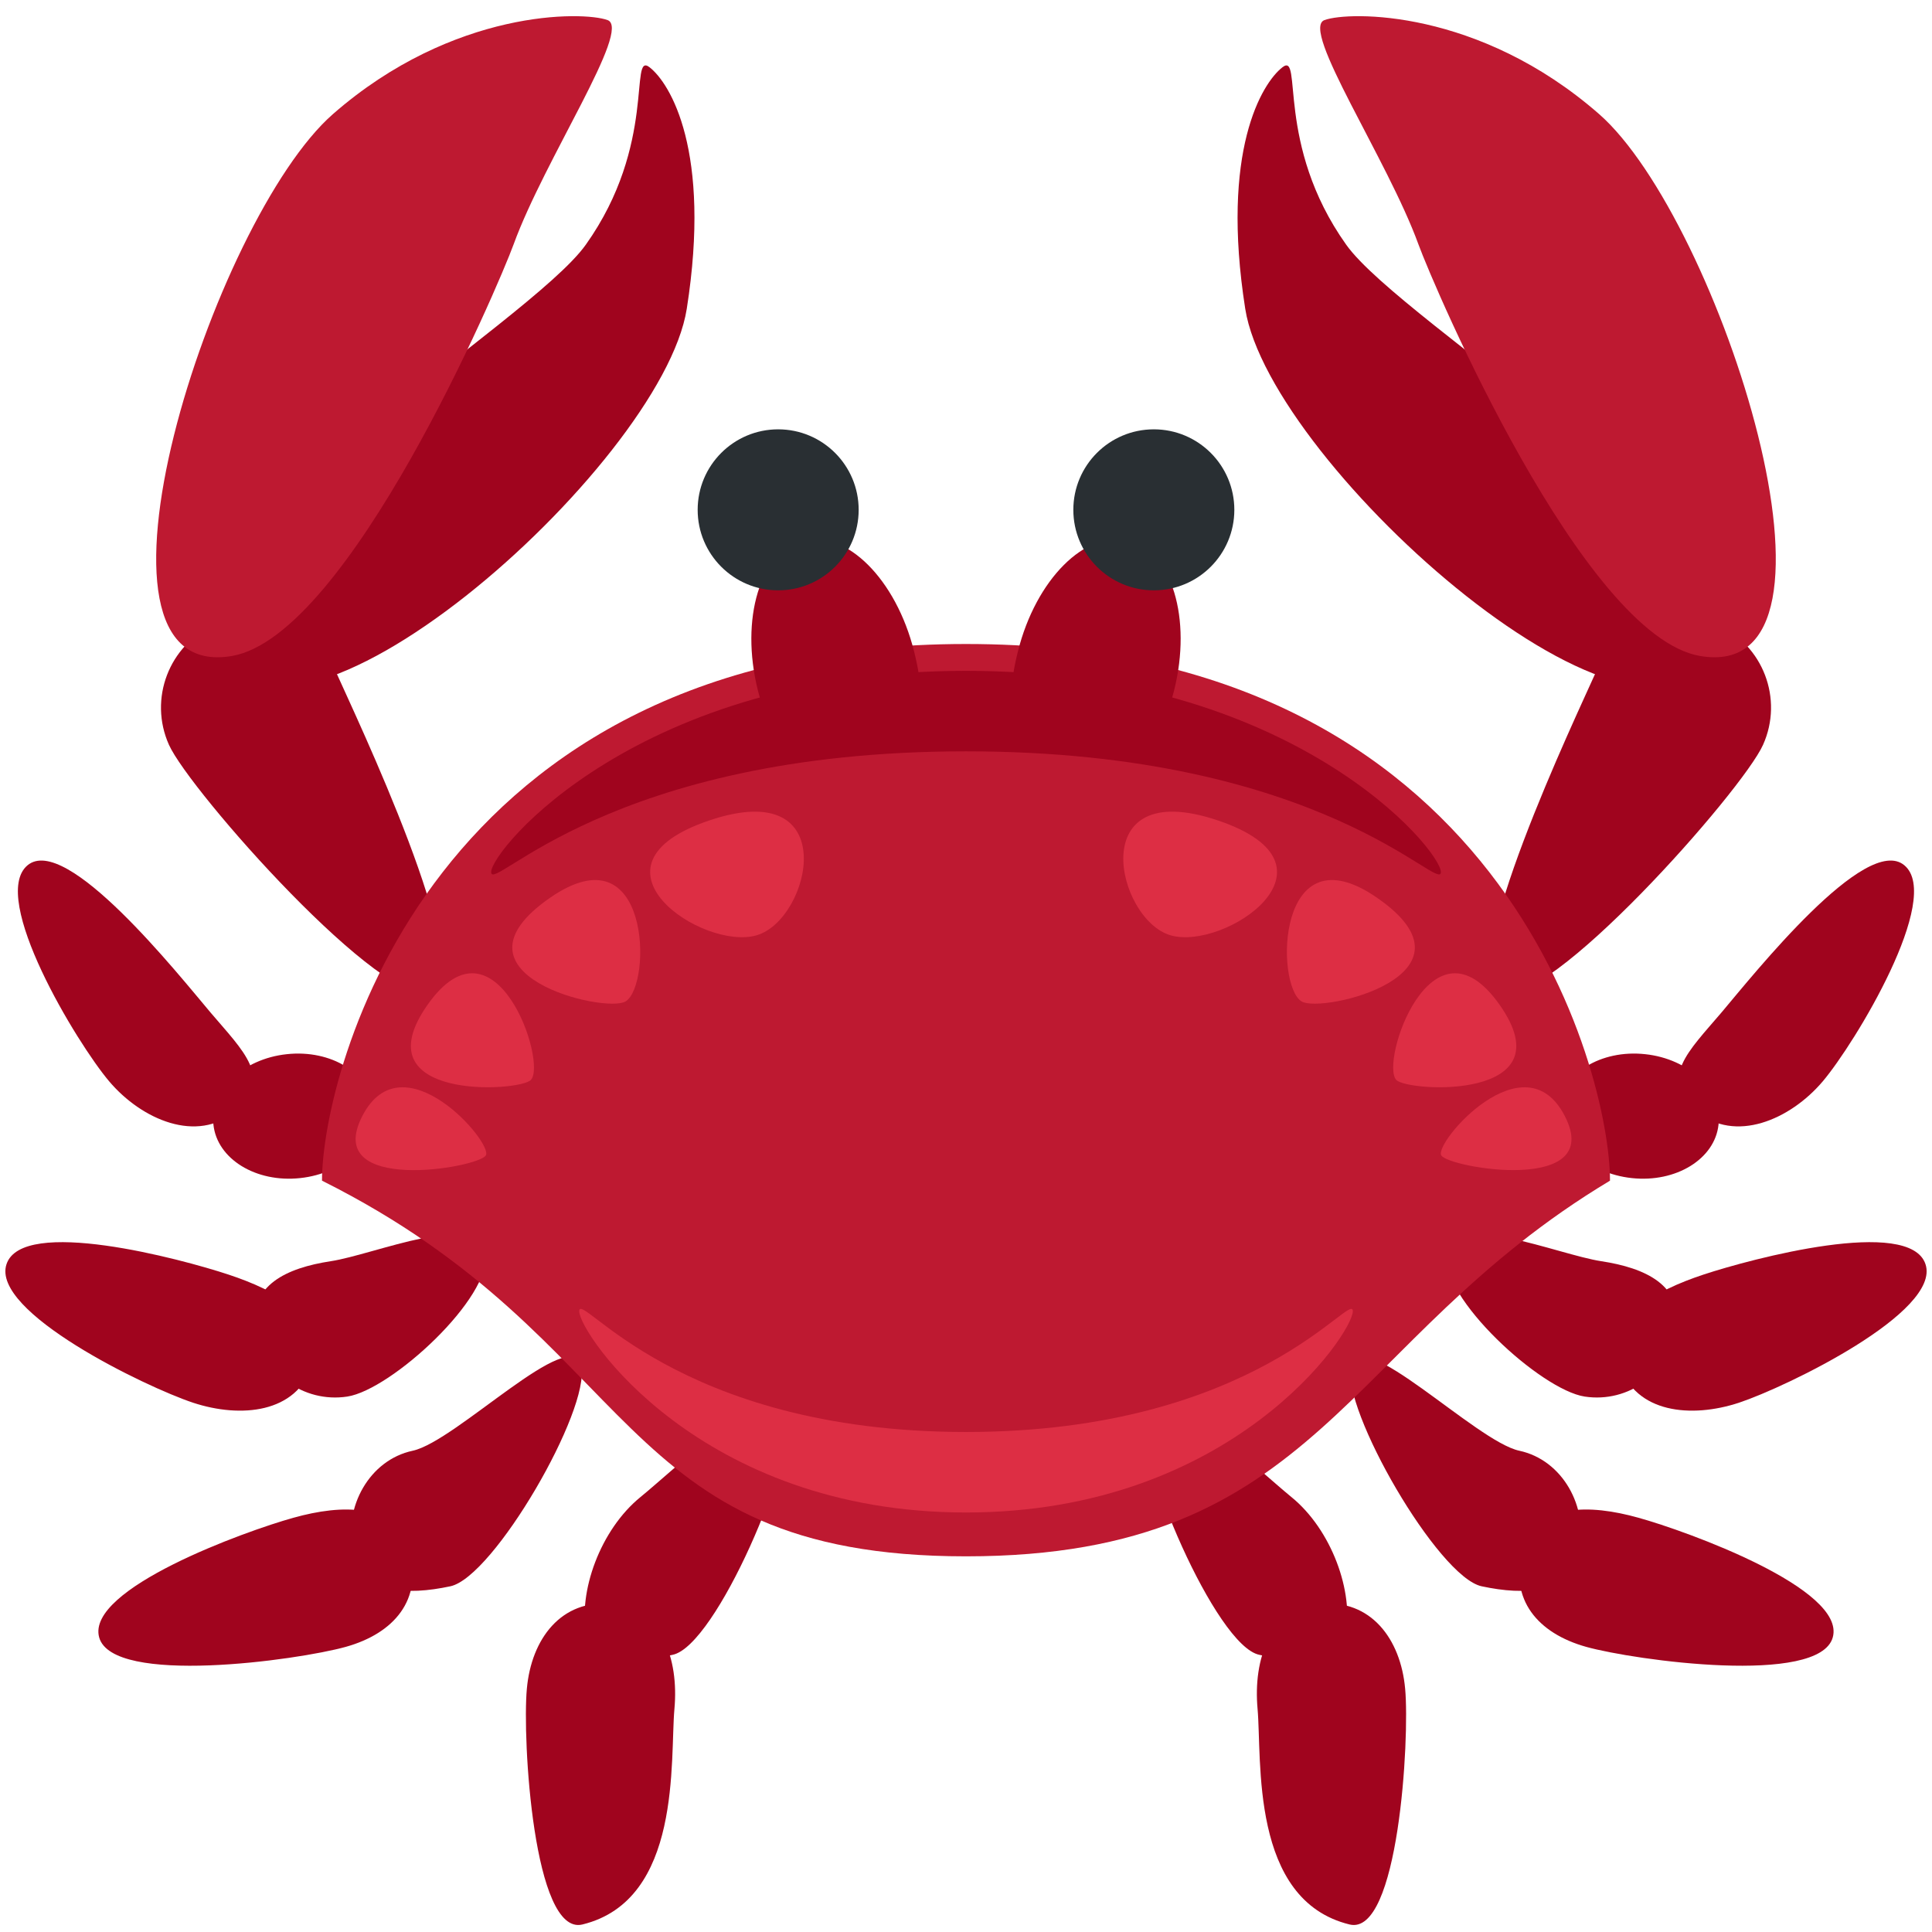
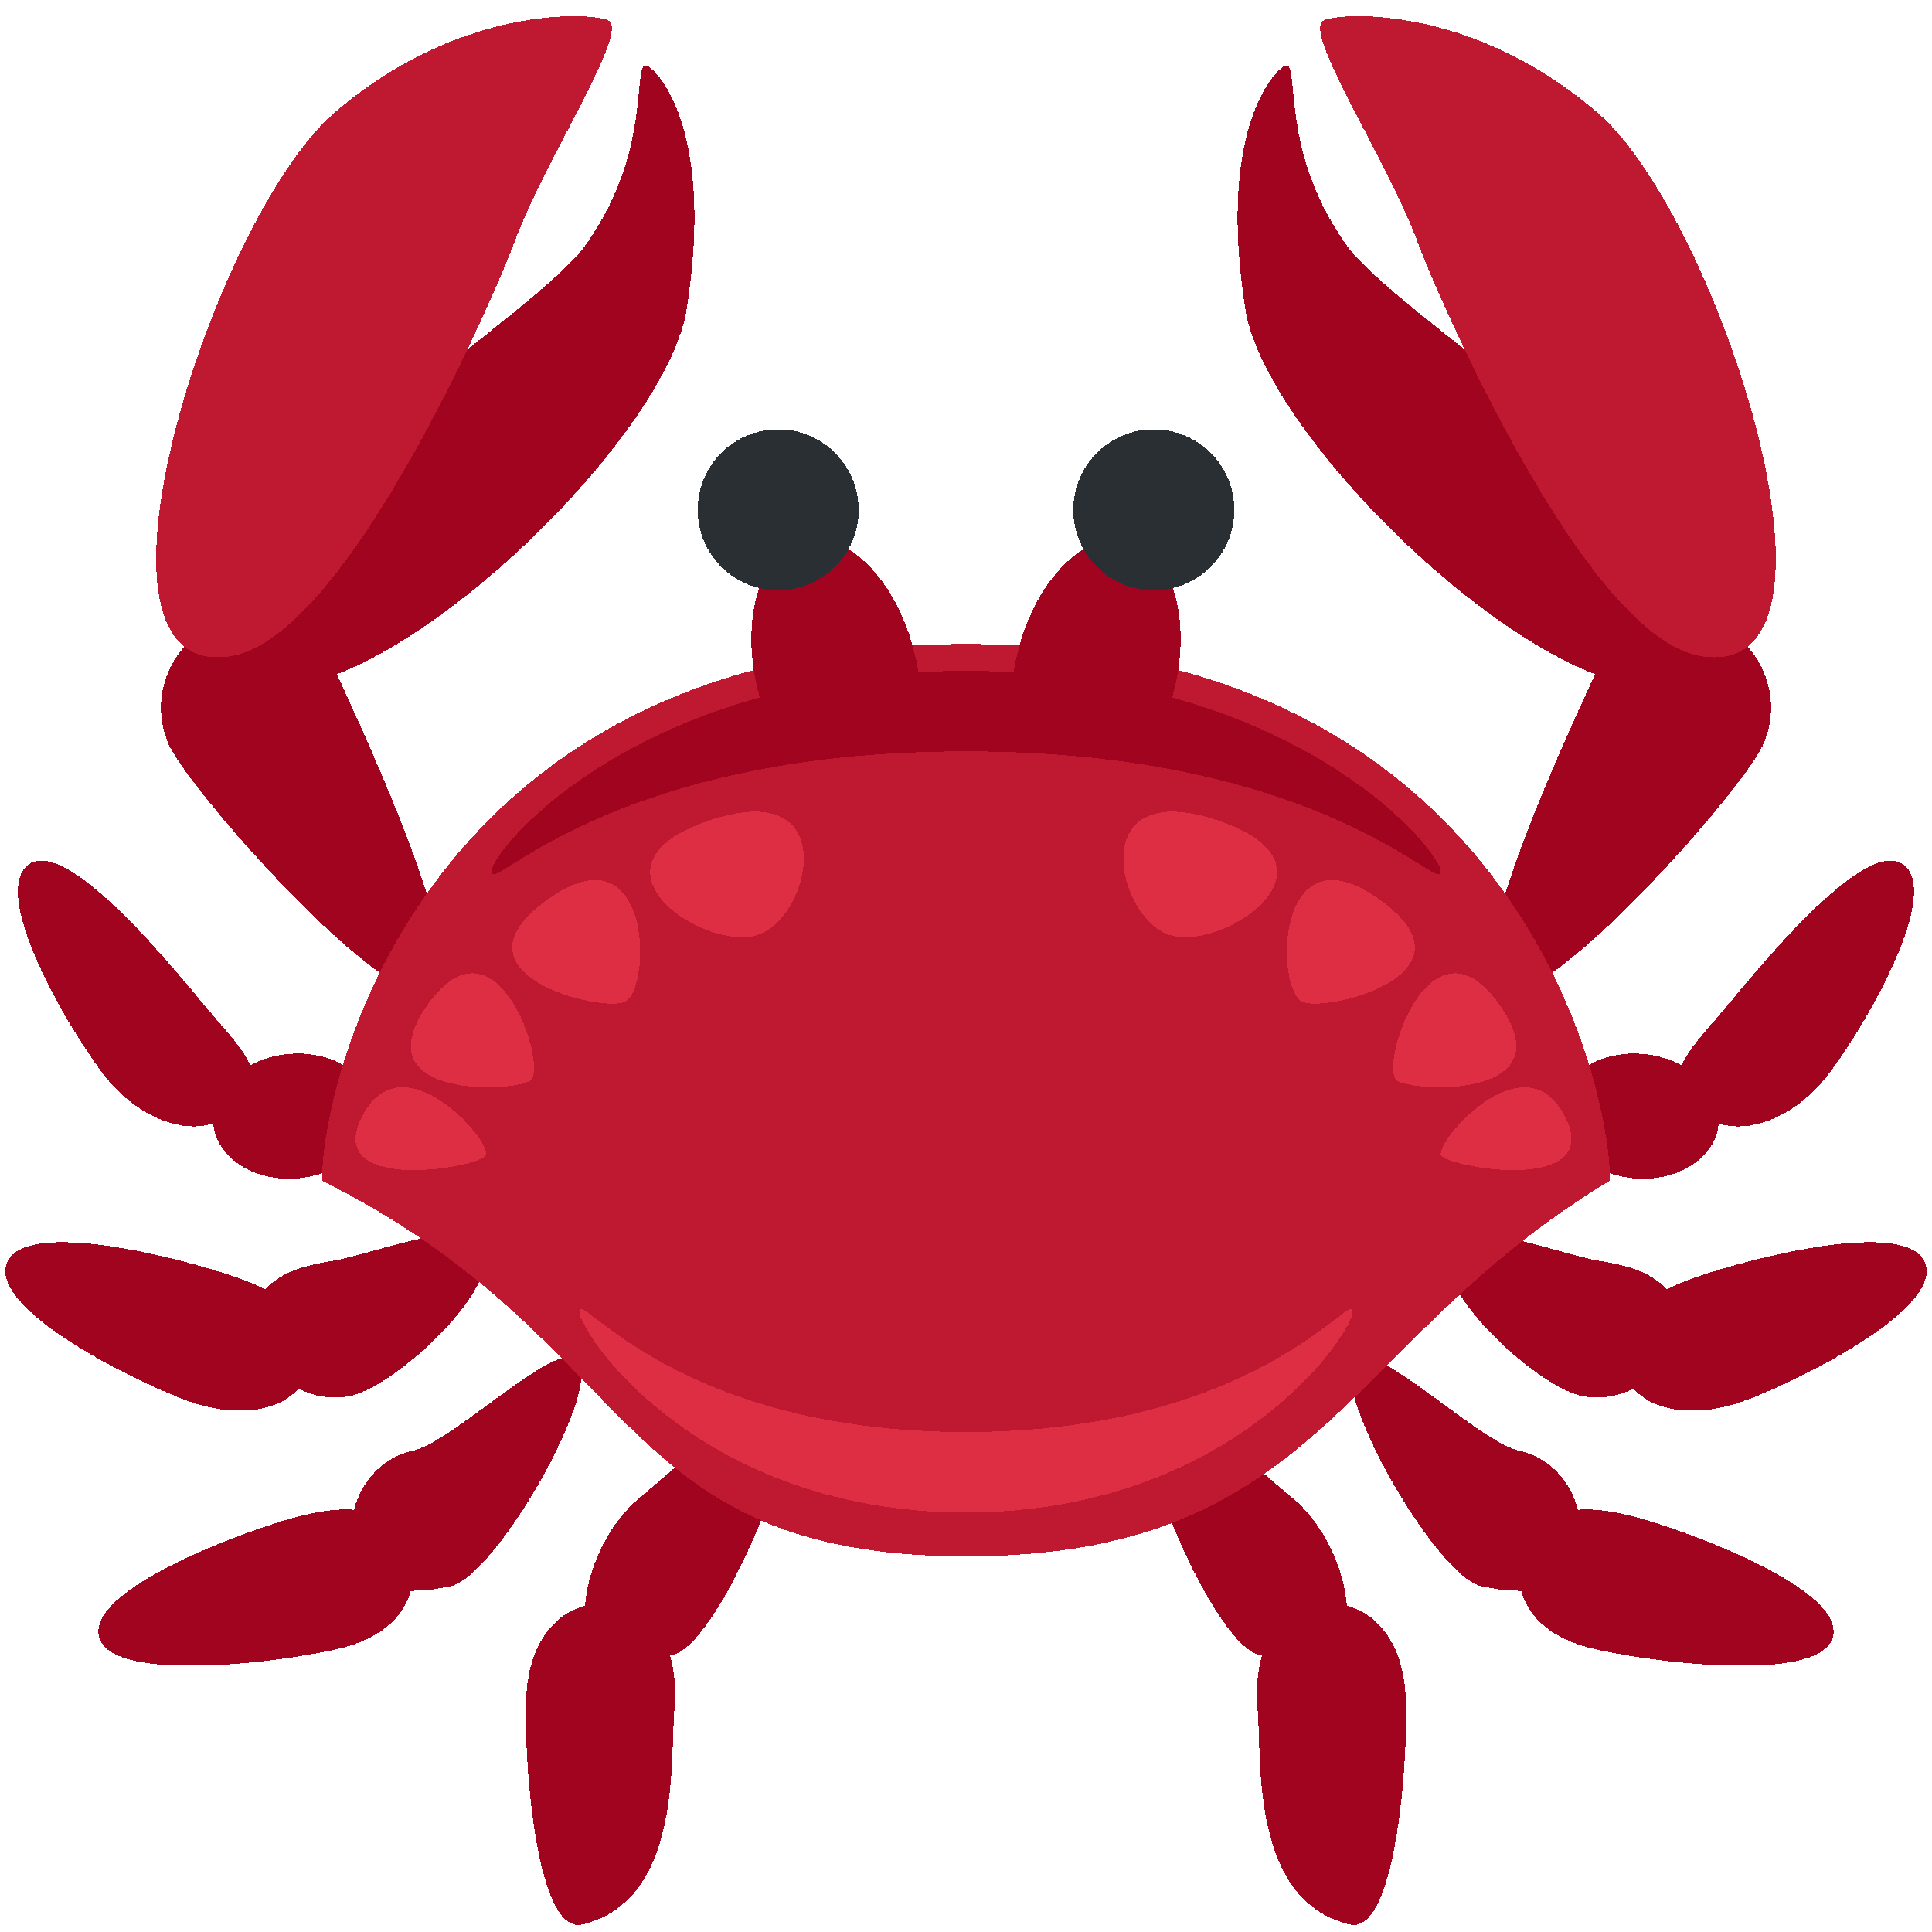
- <svg xmlns="http://www.w3.org/2000/svg" viewBox="0 0 36 36">
-   <path fill="#A0041E" d="M6.96 20.637c.068.639-.543 1.228-1.368 1.315-.824.089-1.547-.357-1.615-.995-.068-.639.544-1.227 1.368-1.314.824-.089 1.547.356 1.615.994zm2.087 2.717c.125.818-1.756 2.544-2.576 2.669-.819.125-1.584-.438-1.708-1.257-.125-.818.58-1.14 1.398-1.265.819-.124 2.761-.965 2.886-.147zm1.783 2.104c.173.81-1.628 3.927-2.438 4.1-.811.173-1.645.146-1.817-.665-.173-.81.306-1.688 1.116-1.861.81-.174 2.966-2.384 3.139-1.574zm3.853.858c.165.811-1.338 4.354-2.15 4.519-.812.165-1.439.451-1.604-.36-.165-.812.261-1.975 1.006-2.58.644-.523 2.584-2.39 2.748-1.579z" />
-   <path fill="#A0041E" d="M3.925 18.869c.607.715 1.18 1.23.464 1.835-.716.606-1.747.162-2.354-.554-.605-.715-2.239-3.42-1.524-4.025.717-.606 2.809 2.029 3.414 2.744zm.33 4.88c.892.295 1.857.801 1.563 1.691-.294.891-1.328.991-2.219.698-.889-.295-3.772-1.691-3.478-2.581.295-.89 3.244-.102 4.134.192zm1.214 4.532c.905-.253 1.907-.283 2.159.619.252.903-.282 1.535-1.186 1.787-.902.251-4.342.727-4.594-.176-.251-.905 2.718-1.98 3.621-2.23zm4.348 3.188c.084-.937.644-1.669 1.577-1.585.934.085 1.258 1.025 1.173 1.96-.085.934.147 3.562-1.715 4.016-.912.221-1.121-3.46-1.035-4.391zM29.04 20.637c-.068.639.543 1.228 1.367 1.315.824.089 1.547-.357 1.615-.995.068-.639-.544-1.227-1.367-1.314-.824-.089-1.547.356-1.615.994zm-2.087 2.717c-.125.818 1.757 2.544 2.575 2.669.819.125 1.584-.438 1.709-1.257s-.58-1.14-1.398-1.265c-.819-.124-2.761-.965-2.886-.147zm-1.783 2.104c-.173.81 1.628 3.927 2.438 4.1.81.173 1.644.146 1.816-.665.174-.81-.305-1.688-1.115-1.861-.81-.174-2.966-2.384-3.139-1.574zm-3.853.858c-.166.811 1.338 4.354 2.149 4.519.812.165 1.438.451 1.604-.36.164-.812-.262-1.975-1.007-2.58-.642-.523-2.582-2.39-2.746-1.579z" />
-   <path fill="#A0041E" d="M32.075 18.869c-.607.715-1.18 1.23-.465 1.835.716.606 1.747.162 2.354-.554.605-.715 2.239-3.42 1.523-4.025-.715-.606-2.807 2.029-3.412 2.744zm-.33 4.88c-.892.295-1.857.801-1.562 1.691.293.891 1.328.991 2.219.698.889-.295 3.771-1.691 3.477-2.581-.294-.89-3.244-.102-4.134.192zm-1.215 4.532c-.904-.253-1.906-.283-2.158.619-.252.903.282 1.535 1.185 1.787.902.251 4.343.727 4.594-.177.252-.904-2.717-1.979-3.621-2.229zm-4.347 3.188c-.084-.937-.645-1.669-1.577-1.585-.935.085-1.258 1.025-1.173 1.96.084.934-.147 3.562 1.715 4.016.912.221 1.121-3.46 1.035-4.391zM3.148 13.878c-.383-.856.001-1.86.857-2.242.856-.383 1.86.002 2.243.858.381.855 2.651 5.612 1.795 5.994-.855.382-4.513-3.755-4.895-4.61z" />
-   <path fill="#A0041E" d="M3.994 12.034c1.221 2.956 8.341-3.341 8.803-6.281.462-2.939-.308-4.201-.694-4.5-.386-.299.144 1.435-1.187 3.306-1.053 1.482-7.766 5.434-6.922 7.475zm28.858 1.844c.384-.856-.001-1.86-.857-2.242-.857-.383-1.861.002-2.244.858-.381.855-2.65 5.612-1.794 5.994.855.382 4.513-3.755 4.895-4.61z" />
-   <path fill="#A0041E" d="M32.007 12.034c-1.222 2.956-8.341-3.341-8.804-6.281-.461-2.939.309-4.201.694-4.5.386-.299-.144 1.435 1.187 3.306 1.054 1.482 7.766 5.434 6.923 7.475z" />
-   <path fill="#BE1931" d="M6 22c0-2 2-10 12-10s12 8 12 10c-5 3-5.373 7-12 7s-6-4-12-7zm-1.677-9.777c-3.153.543-.358-8.141 1.883-10.099C8.446.166 10.863.207 11.321.374s-1.174 2.595-1.75 4.178c-.293.803-3.072 7.296-5.248 7.671zm27.354 0c3.152.543.358-8.141-1.882-10.099C27.555.166 25.139.207 24.68.374c-.459.167 1.174 2.595 1.75 4.178.293.803 3.071 7.296 5.247 7.671z" />
-   <path fill="#A0041E" d="M17.032 12.136c.335 1.339-.045 1.588-.849 1.789-.804.201-1.727.278-2.061-1.061-.335-1.339.045-2.588.849-2.789.803-.201 1.726.721 2.061 2.061zm4.846.728c-.335 1.34-1.258 1.262-2.061 1.061-.804-.201-1.184-.45-.849-1.789.335-1.34 1.258-2.262 2.062-2.061.803.2 1.183 1.449.848 2.789z" />
-   <circle fill="#292F33" cx="14.5" cy="9.5" r="1.5" />
-   <circle fill="#292F33" cx="21.5" cy="9.5" r="1.5" />
-   <path fill="#DD2E44" d="M9.053 21.529c-.14.236-3.053.732-2.303-.731s2.443.497 2.303.731z" />
-   <path fill="#DD2E44" d="M9.891 20.124c-.218.225-3.188.391-1.922-1.404 1.265-1.793 2.234 1.082 1.922 1.404z" />
-   <path fill="#DD2E44" d="M11.657 18.66c-.378.231-3.471-.501-1.407-1.932 1.872-1.296 1.906 1.626 1.407 1.932z" />
-   <path fill="#DD2E44" d="M14.102 17.427c-1.008.299-3.378-1.302-.881-2.141 2.498-.839 1.889 1.842.881 2.141zm12.754 4.102c.141.235 3.053.731 2.303-.731-.75-1.463-2.443.497-2.303.731z" />
-   <path fill="#DD2E44" d="M26.019 20.124c.218.225 3.188.391 1.922-1.404-1.266-1.793-2.235 1.082-1.922 1.404z" />
-   <path fill="#DD2E44" d="M24.253 18.66c.378.231 3.471-.501 1.406-1.932-1.872-1.296-1.906 1.626-1.406 1.932z" />
-   <path fill="#DD2E44" d="M21.808 17.427c1.008.299 3.378-1.302.881-2.141-2.499-.839-1.89 1.842-.881 2.141z" />
-   <path fill="#A0041E" d="M26.849 16.25c0 .414-2.189-2.25-8.849-2.25-6.661 0-8.848 2.664-8.848 2.25 0-.414 2.754-3.75 8.848-3.75 6.094 0 8.849 3.336 8.849 3.75z" />
-   <path fill="#DD2E44" d="M10.793 24.433c0-.414 1.782 2.25 7.207 2.25s7.208-2.664 7.208-2.25c0 .414-2.244 3.75-7.208 3.75s-7.207-3.336-7.207-3.75z" />
+ <svg xmlns="http://www.w3.org/2000/svg" viewBox="0 0 36 36" version="1.1" id="svg344" shape-rendering="crispEdges">
+   <defs id="defs348" />
+   <path fill="#A0041E" d="M6.96 20.637c.068.639-.543 1.228-1.368 1.315-.824.089-1.547-.357-1.615-.995-.068-.639.544-1.227 1.368-1.314.824-.089 1.547.356 1.615.994zm2.087 2.717c.125.818-1.756 2.544-2.576 2.669-.819.125-1.584-.438-1.708-1.257-.125-.818.58-1.14 1.398-1.265.819-.124 2.761-.965 2.886-.147zm1.783 2.104c.173.81-1.628 3.927-2.438 4.1-.811.173-1.645.146-1.817-.665-.173-.81.306-1.688 1.116-1.861.81-.174 2.966-2.384 3.139-1.574zm3.853.858c.165.811-1.338 4.354-2.15 4.519-.812.165-1.439.451-1.604-.36-.165-.812.261-1.975 1.006-2.58.644-.523 2.584-2.39 2.748-1.579z" id="path308" />
+   <path fill="#A0041E" d="M3.925 18.869c.607.715 1.18 1.23.464 1.835-.716.606-1.747.162-2.354-.554-.605-.715-2.239-3.42-1.524-4.025.717-.606 2.809 2.029 3.414 2.744zm.33 4.88c.892.295 1.857.801 1.563 1.691-.294.891-1.328.991-2.219.698-.889-.295-3.772-1.691-3.478-2.581.295-.89 3.244-.102 4.134.192zm1.214 4.532c.905-.253 1.907-.283 2.159.619.252.903-.282 1.535-1.186 1.787-.902.251-4.342.727-4.594-.176-.251-.905 2.718-1.98 3.621-2.23zm4.348 3.188c.084-.937.644-1.669 1.577-1.585.934.085 1.258 1.025 1.173 1.96-.085.934.147 3.562-1.715 4.016-.912.221-1.121-3.46-1.035-4.391zM29.04 20.637c-.068.639.543 1.228 1.367 1.315.824.089 1.547-.357 1.615-.995.068-.639-.544-1.227-1.367-1.314-.824-.089-1.547.356-1.615.994zm-2.087 2.717c-.125.818 1.757 2.544 2.575 2.669.819.125 1.584-.438 1.709-1.257s-.58-1.14-1.398-1.265c-.819-.124-2.761-.965-2.886-.147zm-1.783 2.104c-.173.81 1.628 3.927 2.438 4.1.81.173 1.644.146 1.816-.665.174-.81-.305-1.688-1.115-1.861-.81-.174-2.966-2.384-3.139-1.574zm-3.853.858c-.166.811 1.338 4.354 2.149 4.519.812.165 1.438.451 1.604-.36.164-.812-.262-1.975-1.007-2.58-.642-.523-2.582-2.39-2.746-1.579z" id="path310" />
+   <path fill="#A0041E" d="M32.075 18.869c-.607.715-1.18 1.23-.465 1.835.716.606 1.747.162 2.354-.554.605-.715 2.239-3.42 1.523-4.025-.715-.606-2.807 2.029-3.412 2.744zm-.33 4.88c-.892.295-1.857.801-1.562 1.691.293.891 1.328.991 2.219.698.889-.295 3.771-1.691 3.477-2.581-.294-.89-3.244-.102-4.134.192zm-1.215 4.532c-.904-.253-1.906-.283-2.158.619-.252.903.282 1.535 1.185 1.787.902.251 4.343.727 4.594-.177.252-.904-2.717-1.979-3.621-2.229zm-4.347 3.188c-.084-.937-.645-1.669-1.577-1.585-.935.085-1.258 1.025-1.173 1.96.084.934-.147 3.562 1.715 4.016.912.221 1.121-3.46 1.035-4.391zM3.148 13.878c-.383-.856.001-1.86.857-2.242.856-.383 1.86.002 2.243.858.381.855 2.651 5.612 1.795 5.994-.855.382-4.513-3.755-4.895-4.61z" id="path312" />
+   <path fill="#A0041E" d="M3.994 12.034c1.221 2.956 8.341-3.341 8.803-6.281.462-2.939-.308-4.201-.694-4.5-.386-.299.144 1.435-1.187 3.306-1.053 1.482-7.766 5.434-6.922 7.475zm28.858 1.844c.384-.856-.001-1.86-.857-2.242-.857-.383-1.861.002-2.244.858-.381.855-2.65 5.612-1.794 5.994.855.382 4.513-3.755 4.895-4.61z" id="path314" />
+   <path fill="#A0041E" d="M32.007 12.034c-1.222 2.956-8.341-3.341-8.804-6.281-.461-2.939.309-4.201.694-4.5.386-.299-.144 1.435 1.187 3.306 1.054 1.482 7.766 5.434 6.923 7.475z" id="path316" />
+   <path fill="#BE1931" d="M6 22c0-2 2-10 12-10s12 8 12 10c-5 3-5.373 7-12 7s-6-4-12-7zm-1.677-9.777c-3.153.543-.358-8.141 1.883-10.099C8.446.166 10.863.207 11.321.374s-1.174 2.595-1.75 4.178c-.293.803-3.072 7.296-5.248 7.671zm27.354 0c3.152.543.358-8.141-1.882-10.099C27.555.166 25.139.207 24.68.374c-.459.167 1.174 2.595 1.75 4.178.293.803 3.071 7.296 5.247 7.671z" id="path318" />
+   <path fill="#A0041E" d="M17.032 12.136c.335 1.339-.045 1.588-.849 1.789-.804.201-1.727.278-2.061-1.061-.335-1.339.045-2.588.849-2.789.803-.201 1.726.721 2.061 2.061zm4.846.728c-.335 1.34-1.258 1.262-2.061 1.061-.804-.201-1.184-.45-.849-1.789.335-1.34 1.258-2.262 2.062-2.061.803.2 1.183 1.449.848 2.789z" id="path320" />
+   <circle fill="#292F33" cx="14.5" cy="9.5" r="1.5" id="circle322" />
+   <circle fill="#292F33" cx="21.5" cy="9.5" r="1.5" id="circle324" />
+   <path fill="#DD2E44" d="M9.053 21.529c-.14.236-3.053.732-2.303-.731s2.443.497 2.303.731z" id="path326" />
+   <path fill="#DD2E44" d="M9.891 20.124c-.218.225-3.188.391-1.922-1.404 1.265-1.793 2.234 1.082 1.922 1.404z" id="path328" />
+   <path fill="#DD2E44" d="M11.657 18.66c-.378.231-3.471-.501-1.407-1.932 1.872-1.296 1.906 1.626 1.407 1.932z" id="path330" />
+   <path fill="#DD2E44" d="M14.102 17.427c-1.008.299-3.378-1.302-.881-2.141 2.498-.839 1.889 1.842.881 2.141zm12.754 4.102c.141.235 3.053.731 2.303-.731-.75-1.463-2.443.497-2.303.731z" id="path332" />
+   <path fill="#DD2E44" d="M26.019 20.124c.218.225 3.188.391 1.922-1.404-1.266-1.793-2.235 1.082-1.922 1.404z" id="path334" />
+   <path fill="#DD2E44" d="M24.253 18.66c.378.231 3.471-.501 1.406-1.932-1.872-1.296-1.906 1.626-1.406 1.932z" id="path336" />
+   <path fill="#DD2E44" d="M21.808 17.427c1.008.299 3.378-1.302.881-2.141-2.499-.839-1.89 1.842-.881 2.141z" id="path338" />
+   <path fill="#A0041E" d="M26.849 16.25c0 .414-2.189-2.25-8.849-2.25-6.661 0-8.848 2.664-8.848 2.25 0-.414 2.754-3.75 8.848-3.75 6.094 0 8.849 3.336 8.849 3.75z" id="path340" />
+   <path fill="#DD2E44" d="M10.793 24.433c0-.414 1.782 2.25 7.207 2.25s7.208-2.664 7.208-2.25c0 .414-2.244 3.75-7.208 3.75s-7.207-3.336-7.207-3.75z" id="path342" />
</svg>
